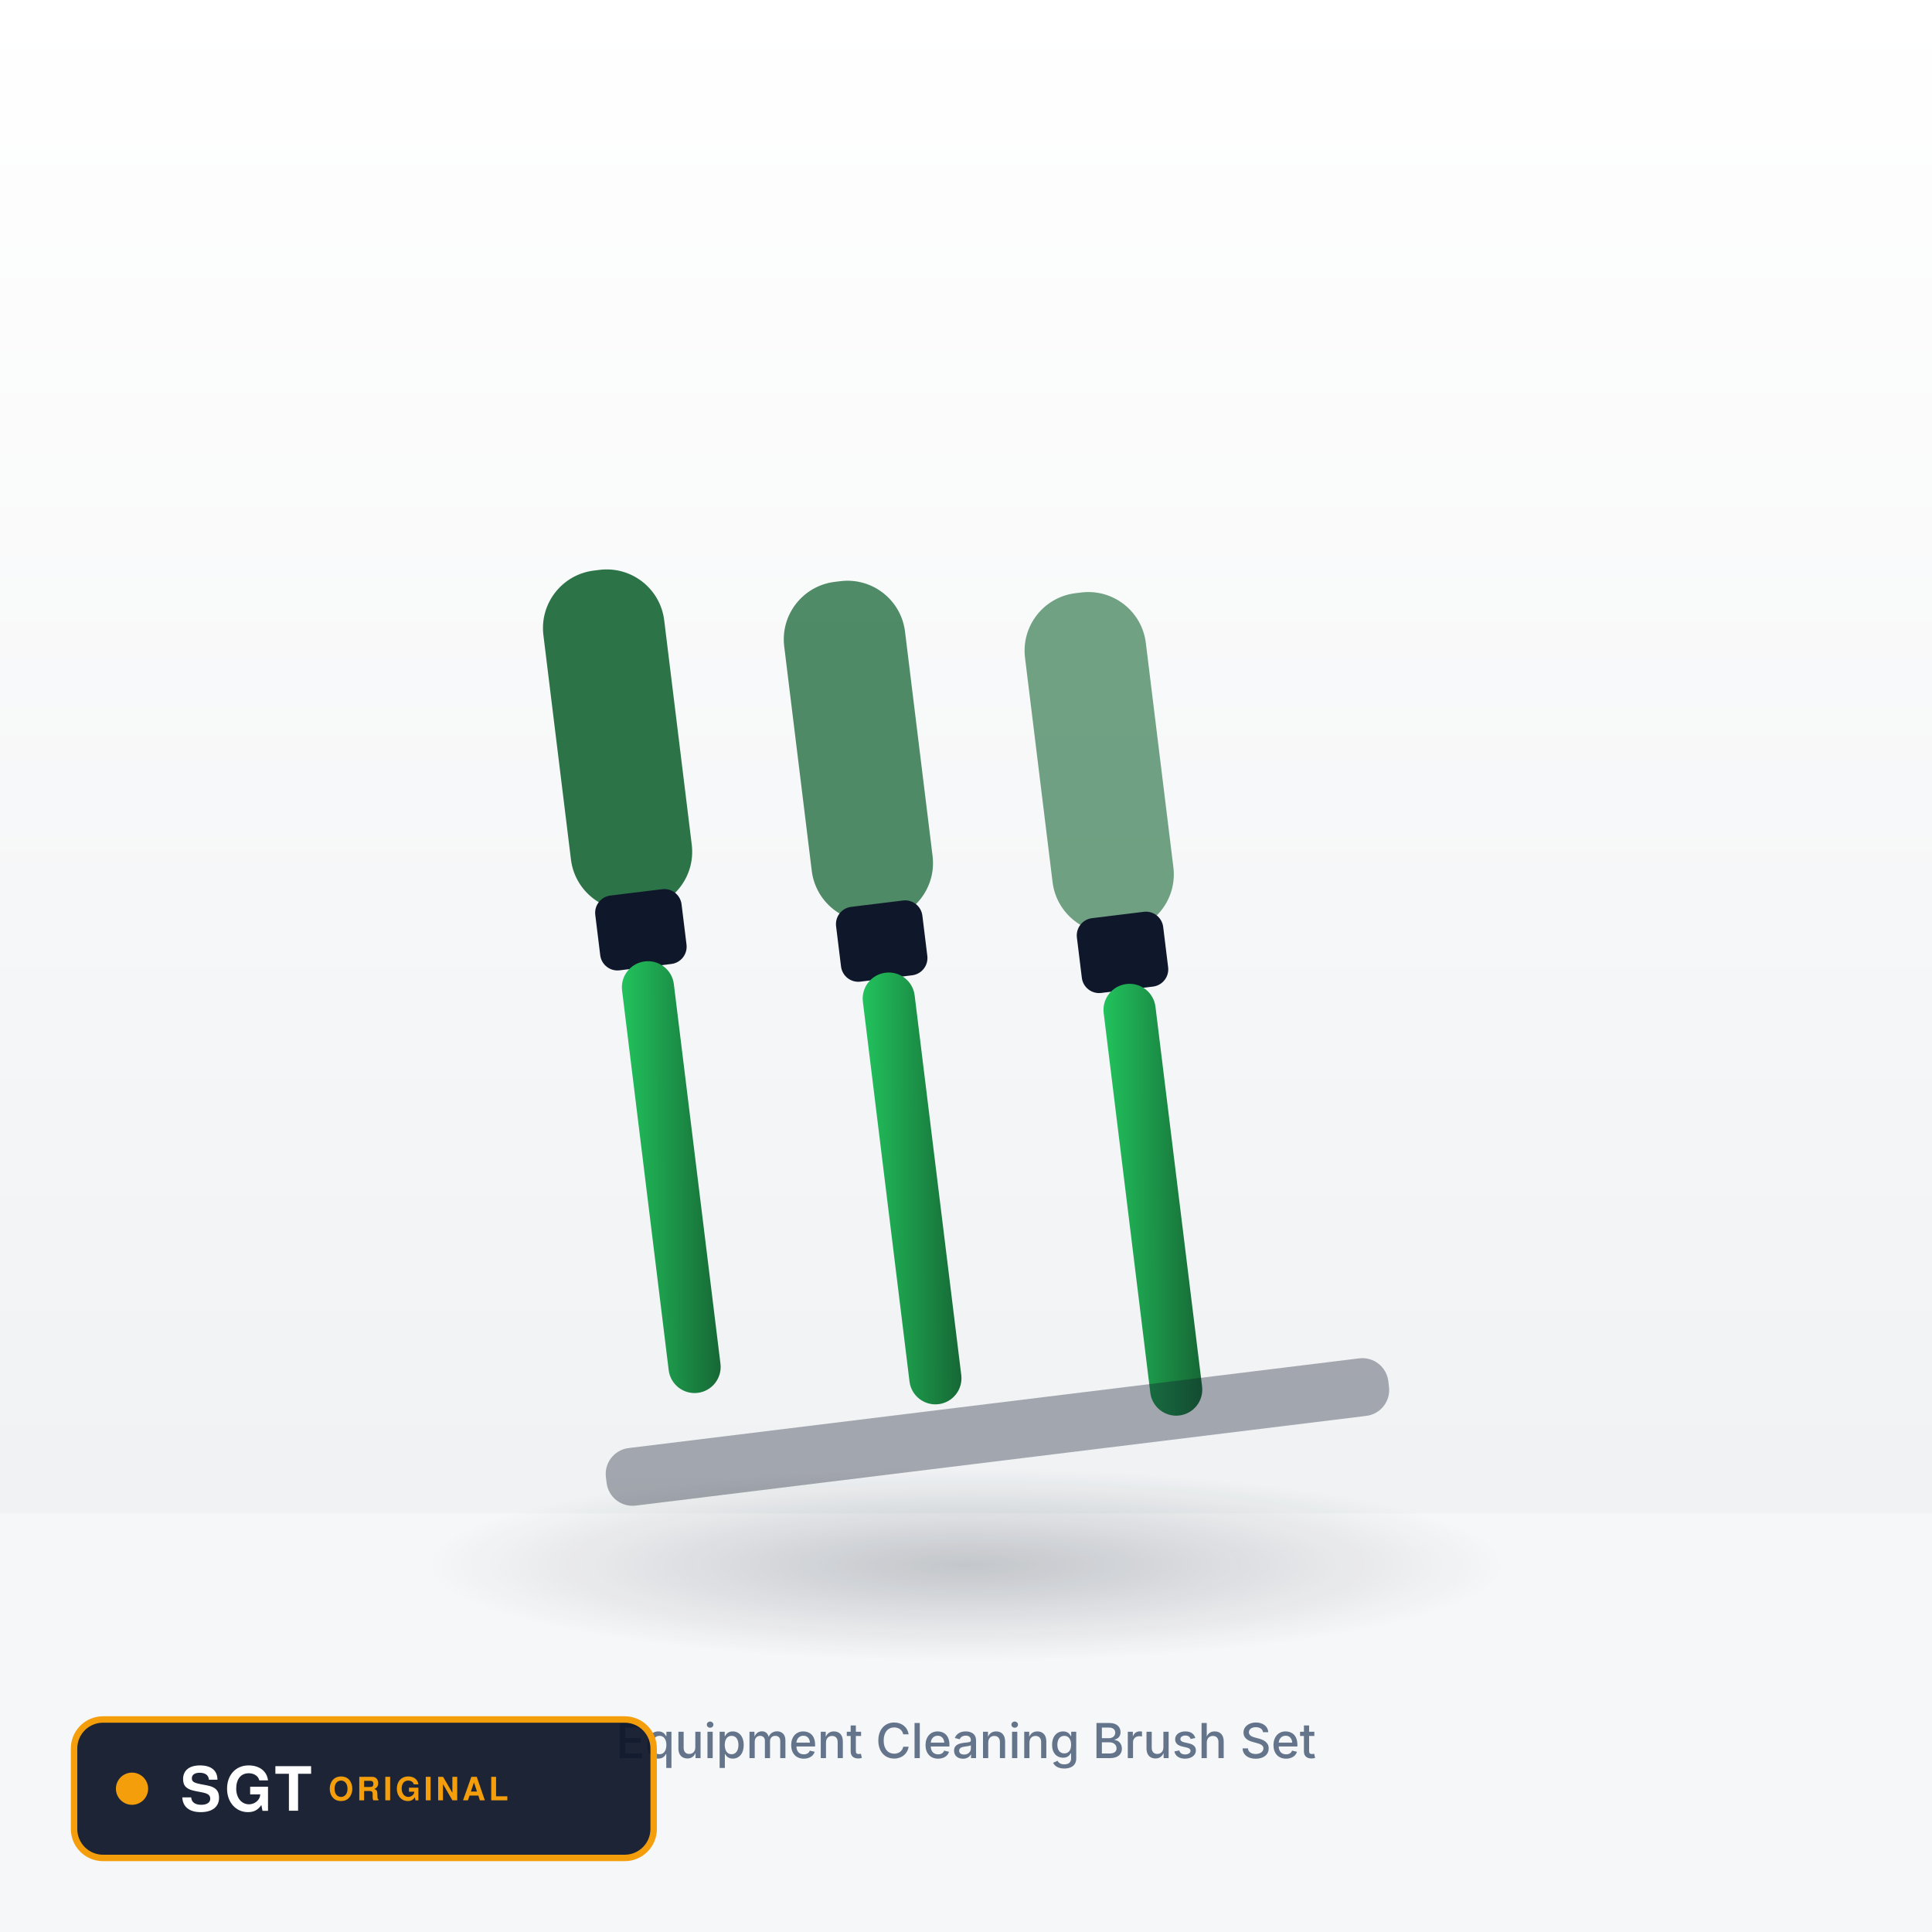
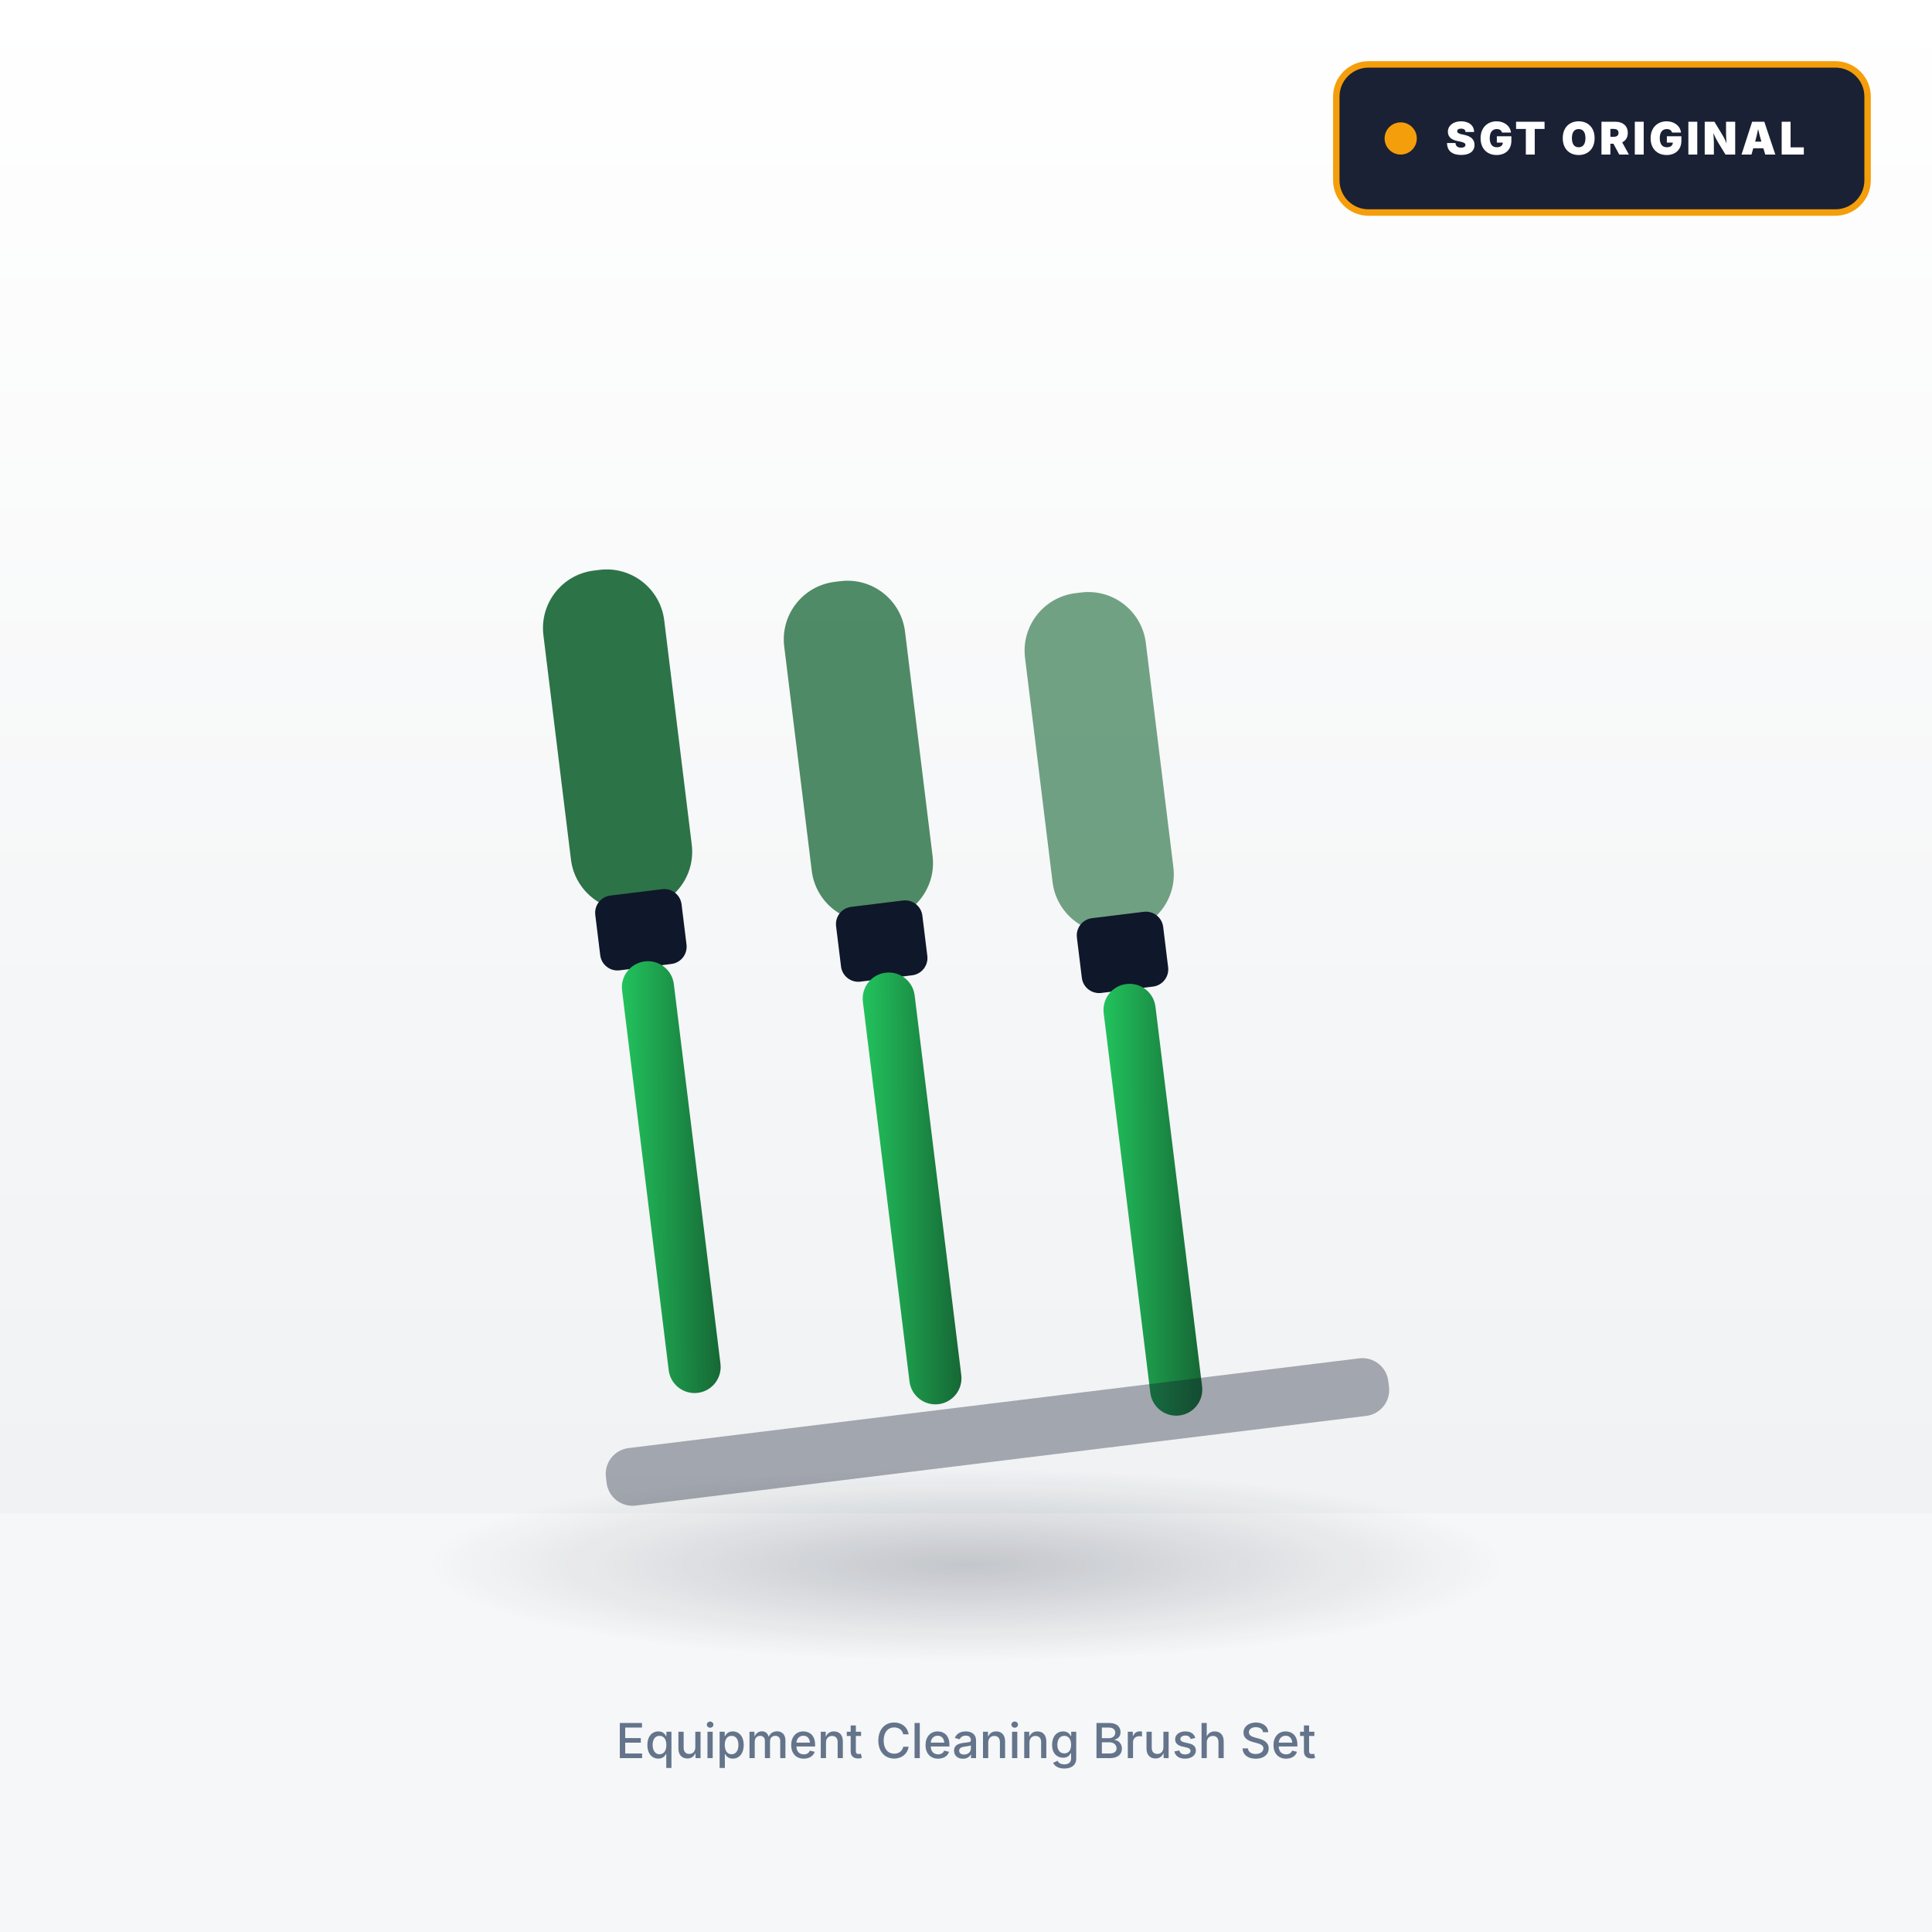
<svg xmlns="http://www.w3.org/2000/svg" viewBox="0 0 600 600" width="600" height="600" role="img" aria-label="Equipment Cleaning Brush Set — Cleaning &amp; Hygiene">
  <defs>
    <linearGradient id="bg" x1="0" y1="0" x2="0" y2="1">
      <stop offset="0%" stop-color="#ffffff" />
      <stop offset="100%" stop-color="#eceef0" />
    </linearGradient>
    <linearGradient id="body" x1="0" y1="0" x2="1" y2="1">
      <stop offset="0%" stop-color="#22c55e" />
      <stop offset="100%" stop-color="#166534" />
    </linearGradient>
    <linearGradient id="stroke" x1="0" y1="0" x2="1" y2="1">
      <stop offset="0%" stop-color="#22c55e" />
      <stop offset="100%" stop-color="#166534" />
    </linearGradient>
    <radialGradient id="shadow" cx="50%" cy="50%">
      <stop offset="0%" stop-color="#0f172a" stop-opacity="0.22" />
      <stop offset="100%" stop-color="#0f172a" stop-opacity="0" />
    </radialGradient>
  </defs>
  <rect width="600" height="600" fill="url(#bg)" />
  <rect y="470" width="600" height="130" fill="#f6f7f8" />
  <ellipse cx="300" cy="486" rx="168" ry="30" fill="url(#shadow)" />
  <g transform="translate(292 300) rotate(-7) scale(0.9) translate(-300 -300)">
    <rect x="178" y="150" width="42" height="118" rx="20" fill="#166534" opacity="0.9" />
    <rect x="184" y="262" width="30" height="26" rx="6" fill="#0f172a" />
    <rect x="190" y="286" width="18" height="150" rx="9" fill="url(#body)" />
    <rect x="260" y="164" width="42" height="118" rx="20" fill="#166534" opacity="0.75" />
    <rect x="266" y="276" width="30" height="26" rx="6" fill="#0f172a" />
    <rect x="272" y="300" width="18" height="150" rx="9" fill="url(#body)" />
    <rect x="342" y="178" width="42" height="118" rx="20" fill="#166534" opacity="0.6" />
    <rect x="348" y="290" width="30" height="26" rx="6" fill="#0f172a" />
    <rect x="354" y="314" width="18" height="150" rx="9" fill="url(#body)" />
    <rect x="164" y="452" width="272" height="20" rx="9" fill="#0f172a" opacity="0.35" />
  </g>
  <text x="300" y="546" font-family="ui-sans-serif,system-ui,-apple-system,sans-serif" font-size="15" font-weight="500" fill="#64748b" text-anchor="middle">Equipment Cleaning Brush Set</text>
-   <g id="sgt-brand-tag">
-     <rect x="23" y="534" width="180" height="43" rx="9" fill="#0f172a" fill-opacity="0.94" stroke="#f59e0b" stroke-width="2" />
-     <circle cx="41" cy="555.5" r="5" fill="#f59e0b" />
-     <text x="56" y="562.34" fill="#ffffff" font-family="Helvetica Neue, Helvetica, Arial, sans-serif" font-weight="700" font-size="19" letter-spacing="1.14">SGT</text>
-     <text x="102" y="559.1" fill="#f59e0b" font-family="Helvetica Neue, Helvetica, Arial, sans-serif" font-weight="600" font-size="10" letter-spacing="1.00">ORIGINAL</text>
+   <g id="sgt-brand-tag" transform="translate(415, 20)">
+     <rect x="0" y="0" width="165" height="46" rx="10" fill="#0f172a" fill-opacity="0.95" stroke="#f59e0b" stroke-width="2" />
+     <circle cx="20" cy="23" r="5" fill="#f59e0b" />
+     <text x="34" y="28" font-family="system-ui, -apple-system, sans-serif" font-weight="900" font-size="14" fill="#ffffff" letter-spacing="1">SGT ORIGINAL</text>
  </g>
</svg>
